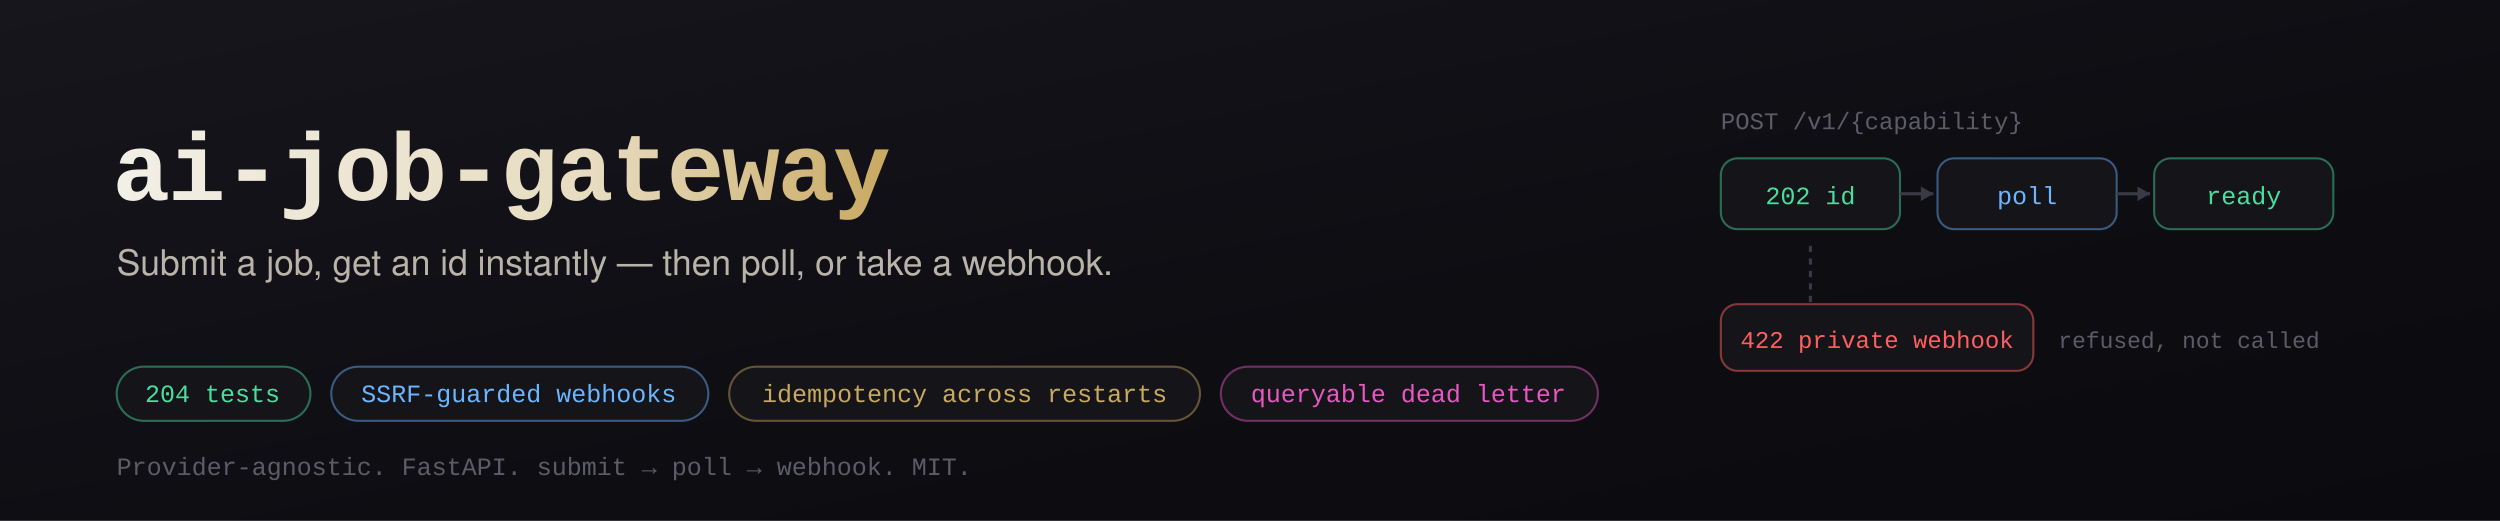
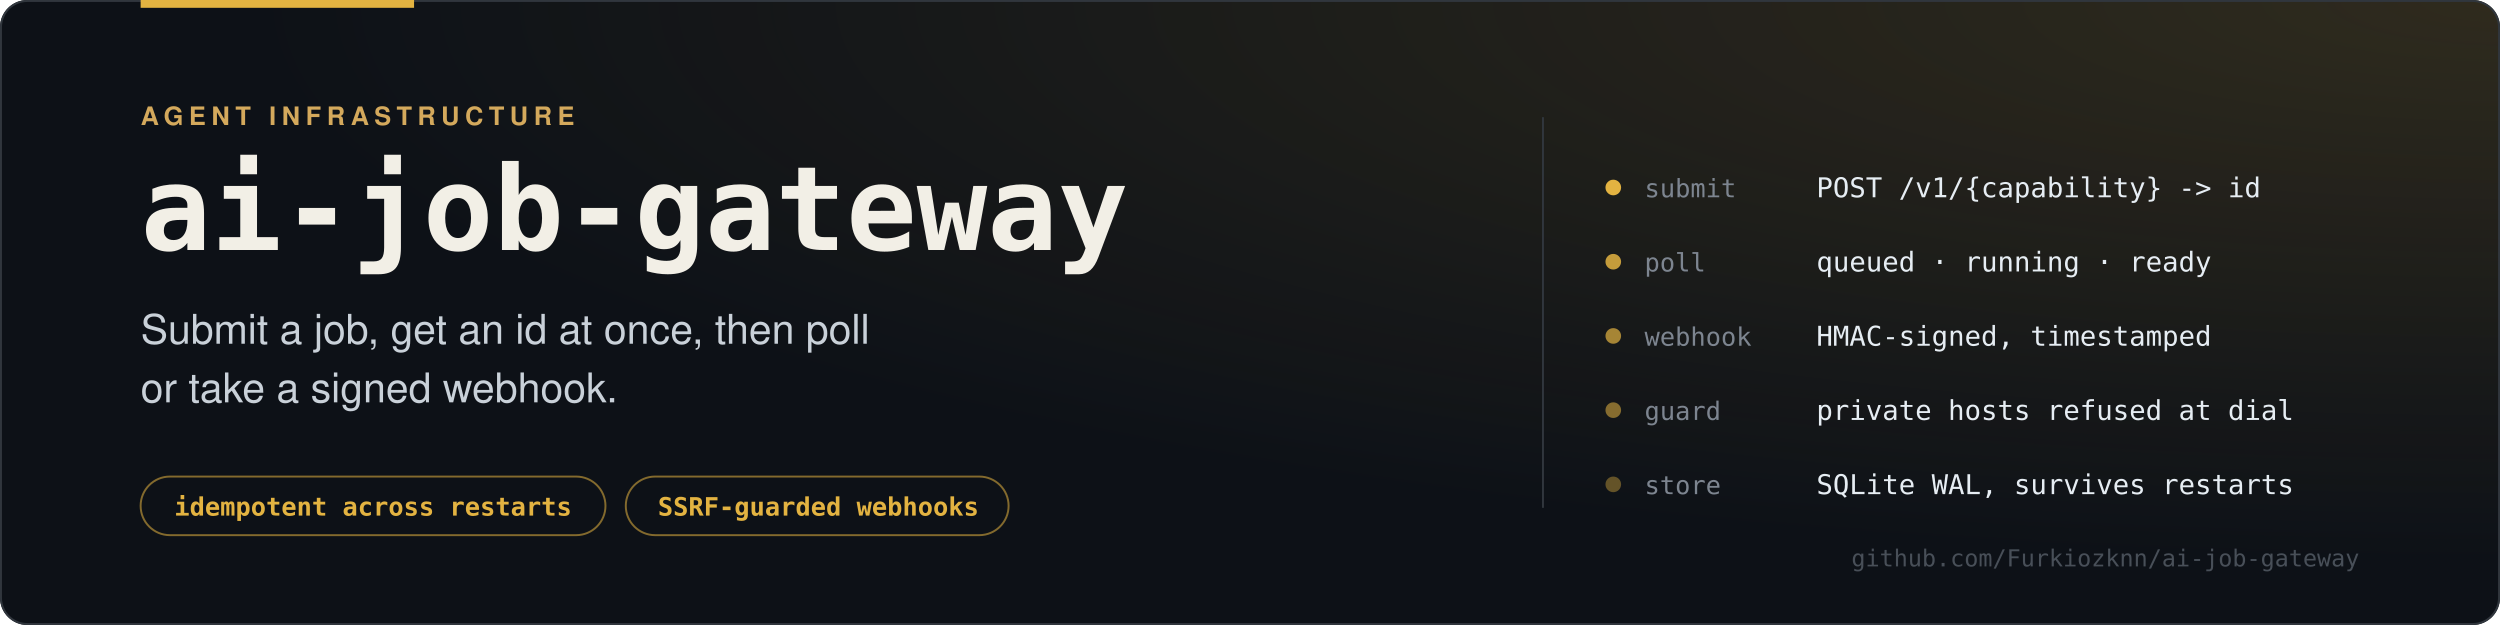
- <svg xmlns="http://www.w3.org/2000/svg" viewBox="0 0 1200 250" width="1200" height="250" role="img" aria-label="ai-job-gateway - submit a job, get an id instantly, poll or get webhooked">
+ <svg xmlns="http://www.w3.org/2000/svg" width="1280" height="320" viewBox="0 0 1280 320" role="img" aria-labelledby="t d">
  <defs>
-     <linearGradient id="bg" x1="0%" y1="0%" x2="100%" y2="100%">
-       <stop offset="0%" stop-color="#17161d" />
-       <stop offset="58%" stop-color="#0e0d12" />
-       <stop offset="100%" stop-color="#0b0b0f" />
-     </linearGradient>
-     <linearGradient id="name" x1="0%" y1="0%" x2="100%" y2="0%">
-       <stop offset="0%" stop-color="#f2efe6" />
-       <stop offset="62%" stop-color="#e7dcc0" />
-       <stop offset="100%" stop-color="#c9a961" />
-     </linearGradient>
-     <linearGradient id="hair" x1="0%" y1="0%" x2="100%" y2="0%">
-       <stop offset="0%" stop-color="#c9a961" stop-opacity="0.5" />
-       <stop offset="100%" stop-color="#c9a961" stop-opacity="0" />
-     </linearGradient>
-     <filter id="glow" x="-80%" y="-80%" width="260%" height="260%">
-       <feGaussianBlur stdDeviation="3.5" result="b" />
-       <feMerge>
-         <feMergeNode in="b" />
-         <feMergeNode in="SourceGraphic" />
-       </feMerge>
-     </filter>
+     <radialGradient id="g" cx="1" cy="0" r="0.9">
+       <stop offset="0" stop-color="#e3b341" stop-opacity=".16" />
+       <stop offset="1" stop-color="#e3b341" stop-opacity="0" />
+     </radialGradient>
+     <style>.u{font:700 13px/1 -apple-system,BlinkMacSystemFont,'Segoe UI',Helvetica,Arial,'DejaVu Sans',sans-serif;letter-spacing:.22em;fill:#d4a95c}.n{font:700 60px/1 ui-monospace,SFMono-Regular,'SF Mono',Menlo,Consolas,'DejaVu Sans Mono',monospace;fill:#f2efe6}
+ .p{font:400 21px/1 -apple-system,BlinkMacSystemFont,'Segoe UI',Helvetica,Arial,'DejaVu Sans',sans-serif;fill:#c9d1d9}.c{fill:none;stroke:#e3b341;stroke-opacity:.55}.ct{font:600 13px/1 ui-monospace,SFMono-Regular,'SF Mono',Menlo,Consolas,'DejaVu Sans Mono',monospace;fill:#e3b341}
+ .k{font:400 13px/1 ui-monospace,SFMono-Regular,'SF Mono',Menlo,Consolas,'DejaVu Sans Mono',monospace;fill:#7d8590}.d{font:500 14px/1 ui-monospace,SFMono-Regular,'SF Mono',Menlo,Consolas,'DejaVu Sans Mono',monospace;fill:#e6edf3}.f{font:400 12px/1 ui-monospace,SFMono-Regular,'SF Mono',Menlo,Consolas,'DejaVu Sans Mono',monospace;fill:#484f58}</style>
  </defs>
-   <rect width="1200" height="250" fill="url(#bg)" />
-   <text x="54" y="96" font-family="'Cascadia Code','JetBrains Mono','SFMono-Regular',Consolas,'Liberation Mono',Menlo,monospace" font-weight="700" font-size="46" fill="url(#name)" letter-spacing="-1">ai-job-gateway</text>
-   <text x="56" y="132" font-family="'Segoe UI',Verdana,Helvetica,sans-serif" font-size="17" fill="#c7c2b6" opacity="0.92">Submit a job, get an id instantly — then poll, or take a webhook.</text>
-   <line x1="56" y1="152" x2="330" y2="152" stroke="url(#hair)" stroke-width="1.5" />
-   <rect x="56" y="176" width="93" height="26" rx="13" fill="#141419" stroke="#4ade9e" stroke-opacity="0.45" />
-   <text x="102" y="193" text-anchor="middle" font-family="'Cascadia Code','JetBrains Mono','SFMono-Regular',Consolas,'Liberation Mono',Menlo,monospace" font-size="12" fill="#4ade9e">204 tests</text>
-   <rect x="159" y="176" width="181" height="26" rx="13" fill="#141419" stroke="#6cb6ff" stroke-opacity="0.45" />
-   <text x="249" y="193" text-anchor="middle" font-family="'Cascadia Code','JetBrains Mono','SFMono-Regular',Consolas,'Liberation Mono',Menlo,monospace" font-size="12" fill="#6cb6ff">SSRF-guarded webhooks</text>
-   <rect x="350" y="176" width="226" height="26" rx="13" fill="#141419" stroke="#c9a961" stroke-opacity="0.45" />
-   <text x="463" y="193" text-anchor="middle" font-family="'Cascadia Code','JetBrains Mono','SFMono-Regular',Consolas,'Liberation Mono',Menlo,monospace" font-size="12" fill="#c9a961">idempotency across restarts</text>
-   <rect x="586" y="176" width="181" height="26" rx="13" fill="#141419" stroke="#e857c3" stroke-opacity="0.45" />
-   <text x="676" y="193" text-anchor="middle" font-family="'Cascadia Code','JetBrains Mono','SFMono-Regular',Consolas,'Liberation Mono',Menlo,monospace" font-size="12" fill="#e857c3">queryable dead letter</text>
-   <text x="826" y="62" font-family="'Cascadia Code','JetBrains Mono','SFMono-Regular',Consolas,'Liberation Mono',Menlo,monospace" font-size="11.5" fill="#5c5c68">POST /v1/{capability}</text>
-   <rect x="826" y="76" width="86" height="34" rx="8" fill="#141419" stroke="#4ade9e" stroke-opacity="0.45" />
-   <text x="869" y="98" text-anchor="middle" font-family="'Cascadia Code','JetBrains Mono','SFMono-Regular',Consolas,'Liberation Mono',Menlo,monospace" font-size="12" fill="#4ade9e">202 id</text>
-   <line x1="912" y1="93" x2="928" y2="93" stroke="#3a3a46" stroke-width="1.5" />
-   <path d="M928 93 l-6 -3.5 v7 z" fill="#3a3a46" />
-   <rect x="930" y="76" width="86" height="34" rx="8" fill="#141419" stroke="#6cb6ff" stroke-opacity="0.45" />
-   <text x="973" y="98" text-anchor="middle" font-family="'Cascadia Code','JetBrains Mono','SFMono-Regular',Consolas,'Liberation Mono',Menlo,monospace" font-size="12" fill="#6cb6ff">poll</text>
-   <line x1="1016" y1="93" x2="1032" y2="93" stroke="#3a3a46" stroke-width="1.5" />
-   <path d="M1032 93 l-6 -3.5 v7 z" fill="#3a3a46" />
-   <rect x="1034" y="76" width="86" height="34" rx="8" fill="#141419" stroke="#4ade9e" stroke-opacity="0.45" />
-   <text x="1077" y="98" text-anchor="middle" font-family="'Cascadia Code','JetBrains Mono','SFMono-Regular',Consolas,'Liberation Mono',Menlo,monospace" font-size="12" fill="#4ade9e">ready</text>
-   <line x1="869" y1="118" x2="869" y2="146" stroke="#3a3a46" stroke-width="1.5" stroke-dasharray="3 3" />
-   <rect x="826" y="146" width="150" height="32" rx="8" fill="#141419" stroke="#ff5f5f" stroke-opacity="0.5" />
-   <text x="901" y="167" text-anchor="middle" font-family="'Cascadia Code','JetBrains Mono','SFMono-Regular',Consolas,'Liberation Mono',Menlo,monospace" font-size="11.5" fill="#ff5f5f">422 private webhook</text>
-   <text x="988" y="167" font-family="'Cascadia Code','JetBrains Mono','SFMono-Regular',Consolas,'Liberation Mono',Menlo,monospace" font-size="11" fill="#5c5c68">refused, not called</text>
-   <text x="56" y="228" font-family="'Cascadia Code','JetBrains Mono','SFMono-Regular',Consolas,'Liberation Mono',Menlo,monospace" font-size="12" fill="#5c5c68">Provider-agnostic. FastAPI. submit → poll → webhook. MIT.</text>
+   <rect width="1280" height="320" rx="14" fill="#0d1117" />
+   <rect width="1280" height="320" rx="14" fill="url(#g)" />
+   <rect x="0.5" y="0.5" width="1279" height="319" rx="13.5" fill="none" stroke="#30363d" />
+   <rect x="72" y="0" width="140" height="4" fill="#e3b341" />
+   <text x="72" y="64" class="u">AGENT INFRASTRUCTURE</text>
+   <text x="72" y="128" class="n">ai-job-gateway</text>
+   <text x="72" y="176" class="p">Submit a job, get an id at once, then poll</text>
+   <text x="72" y="206" class="p">or take a signed webhook.</text>
+   <rect x="72" y="244" width="238" height="30" rx="15" class="c" />
+   <text x="191" y="264" class="ct" text-anchor="middle">idempotent across restarts</text>
+   <rect x="320.4" y="244" width="196" height="30" rx="15" class="c" />
+   <text x="419" y="264" class="ct" text-anchor="middle">SSRF-guarded webhooks</text>
+   <line x1="790" y1="60" x2="790" y2="260" stroke="#30363d" />
+   <circle cx="826" cy="96" r="4" fill="#e3b341" opacity="1.00" />
+   <text x="842" y="101" class="k">submit</text>
+   <text x="930" y="101" class="d">POST /v1/{capability} -&gt; id</text>
+   <circle cx="826" cy="134" r="4" fill="#e3b341" opacity="0.85" />
+   <text x="842" y="139" class="k">poll</text>
+   <text x="930" y="139" class="d">queued · running · ready</text>
+   <circle cx="826" cy="172" r="4" fill="#e3b341" opacity="0.70" />
+   <text x="842" y="177" class="k">webhook</text>
+   <text x="930" y="177" class="d">HMAC-signed, timestamped</text>
+   <circle cx="826" cy="210" r="4" fill="#e3b341" opacity="0.55" />
+   <text x="842" y="215" class="k">guard</text>
+   <text x="930" y="215" class="d">private hosts refused at dial</text>
+   <circle cx="826" cy="248" r="4" fill="#e3b341" opacity="0.40" />
+   <text x="842" y="253" class="k">store</text>
+   <text x="930" y="253" class="d">SQLite WAL, survives restarts</text>
+   <text x="1208" y="290" class="f" text-anchor="end">github.com/Furkiozknn/ai-job-gateway</text>
</svg>
